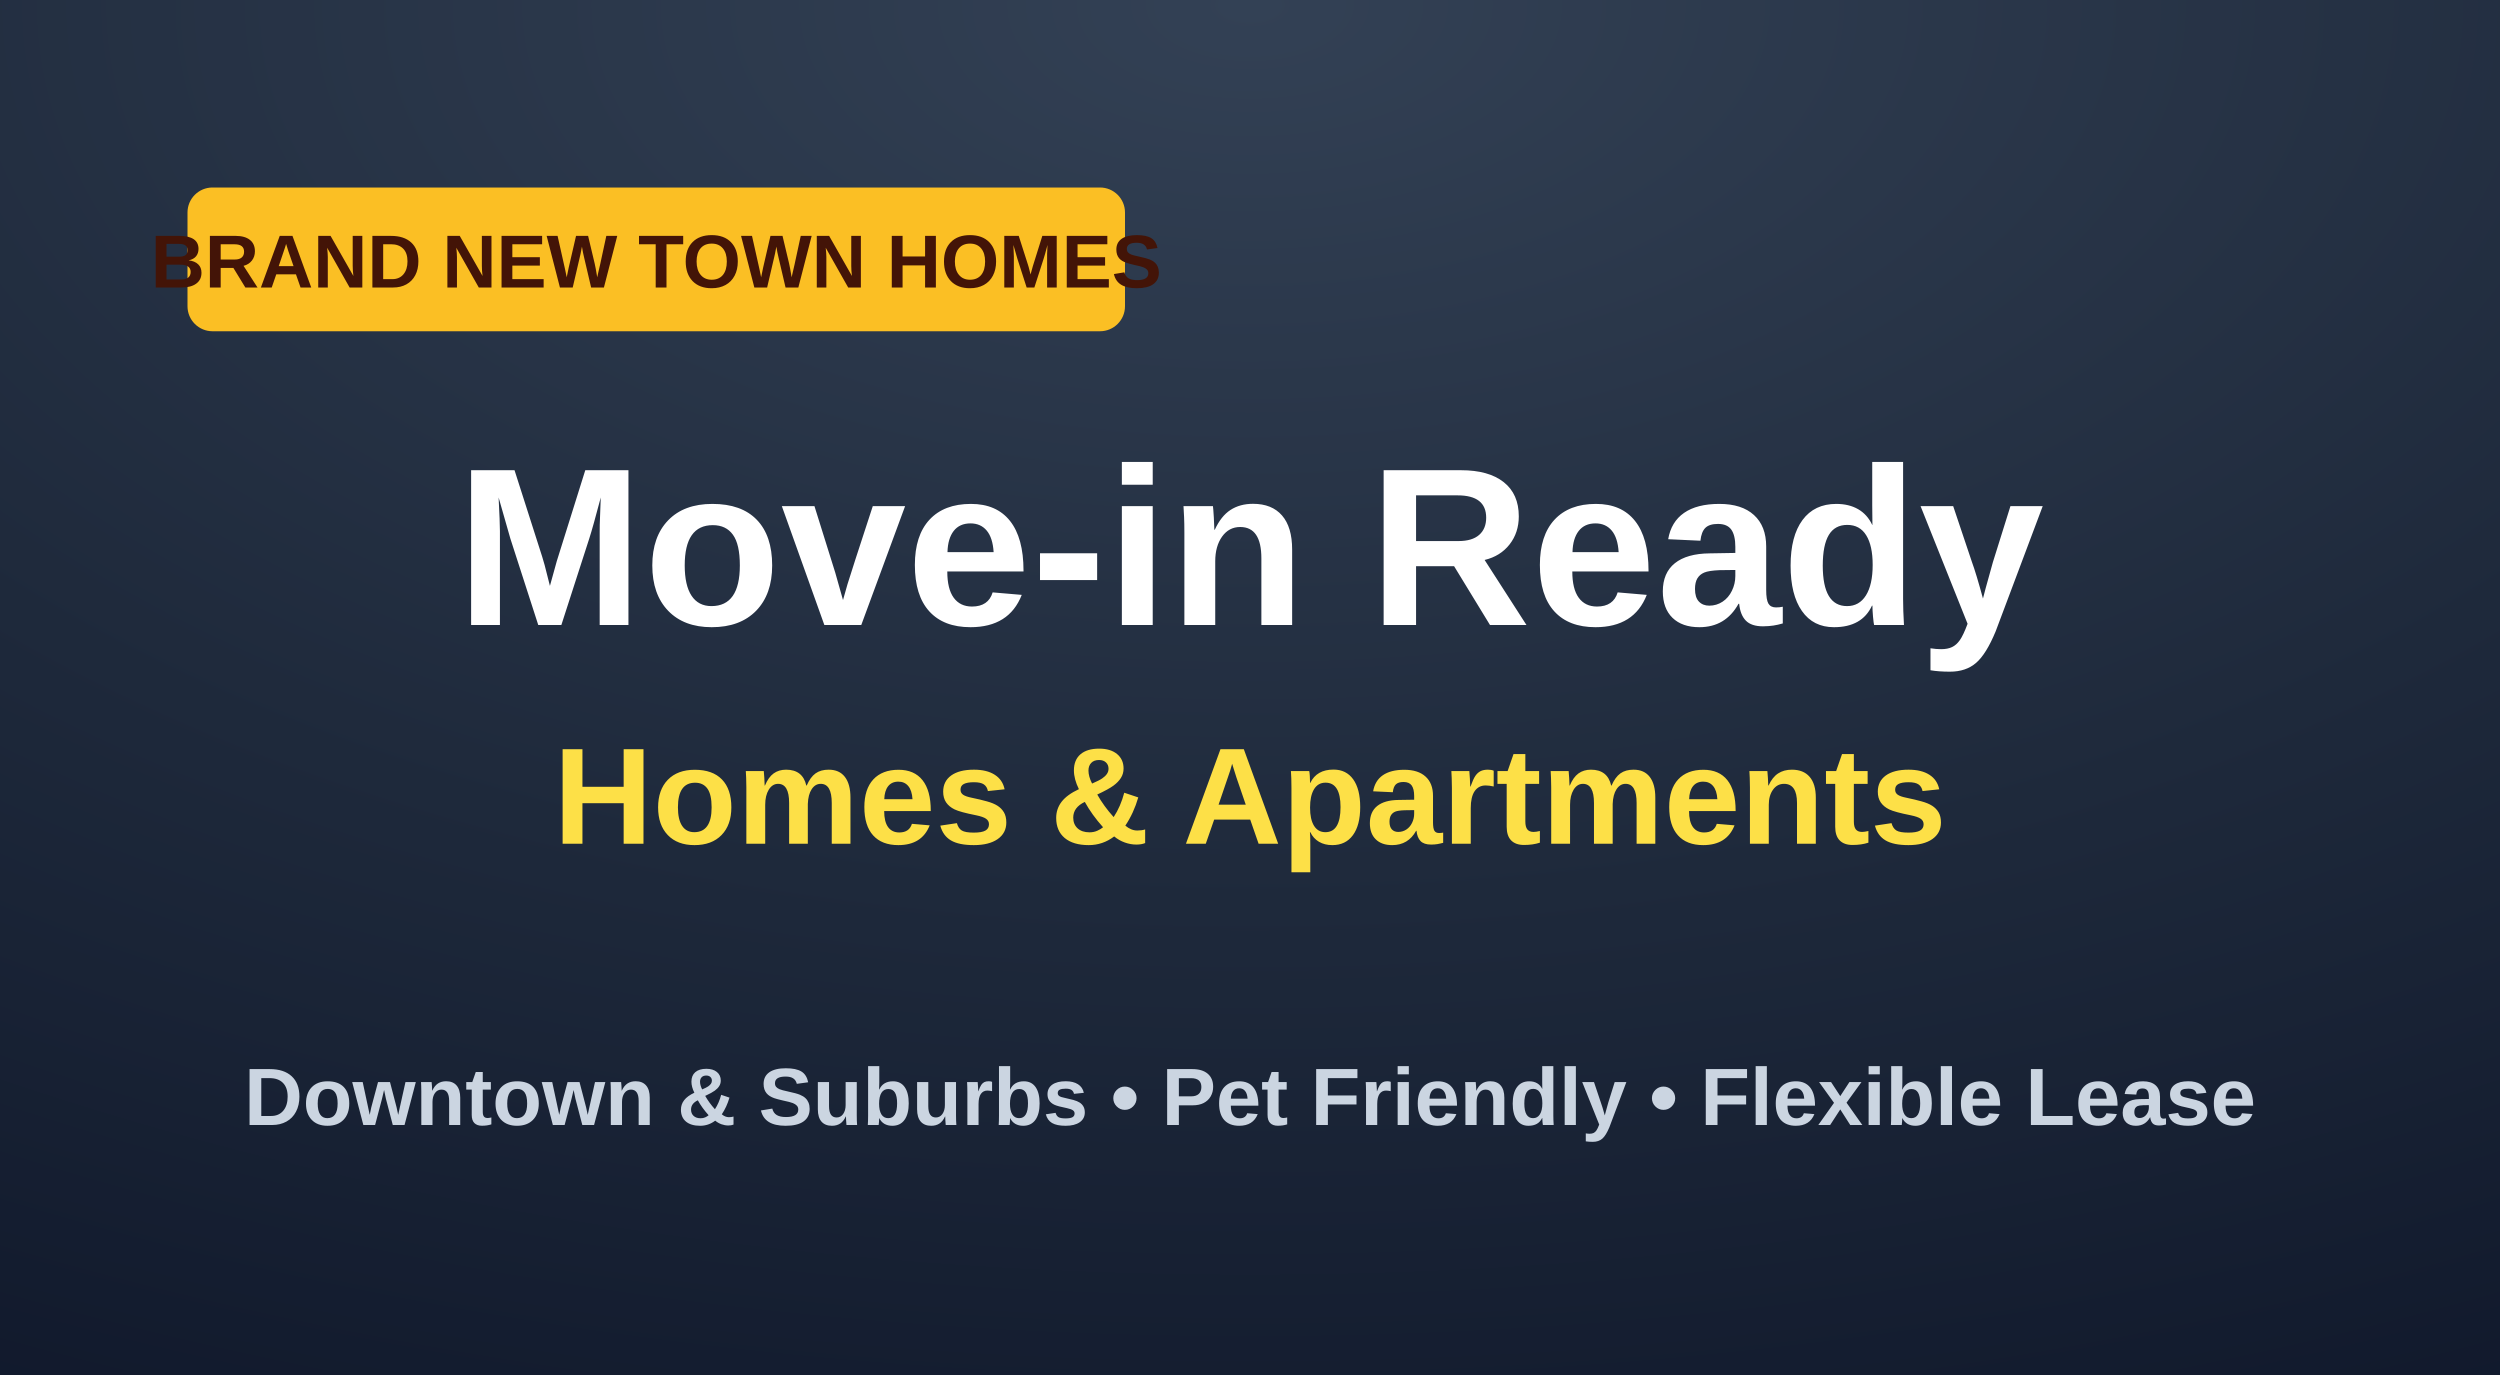
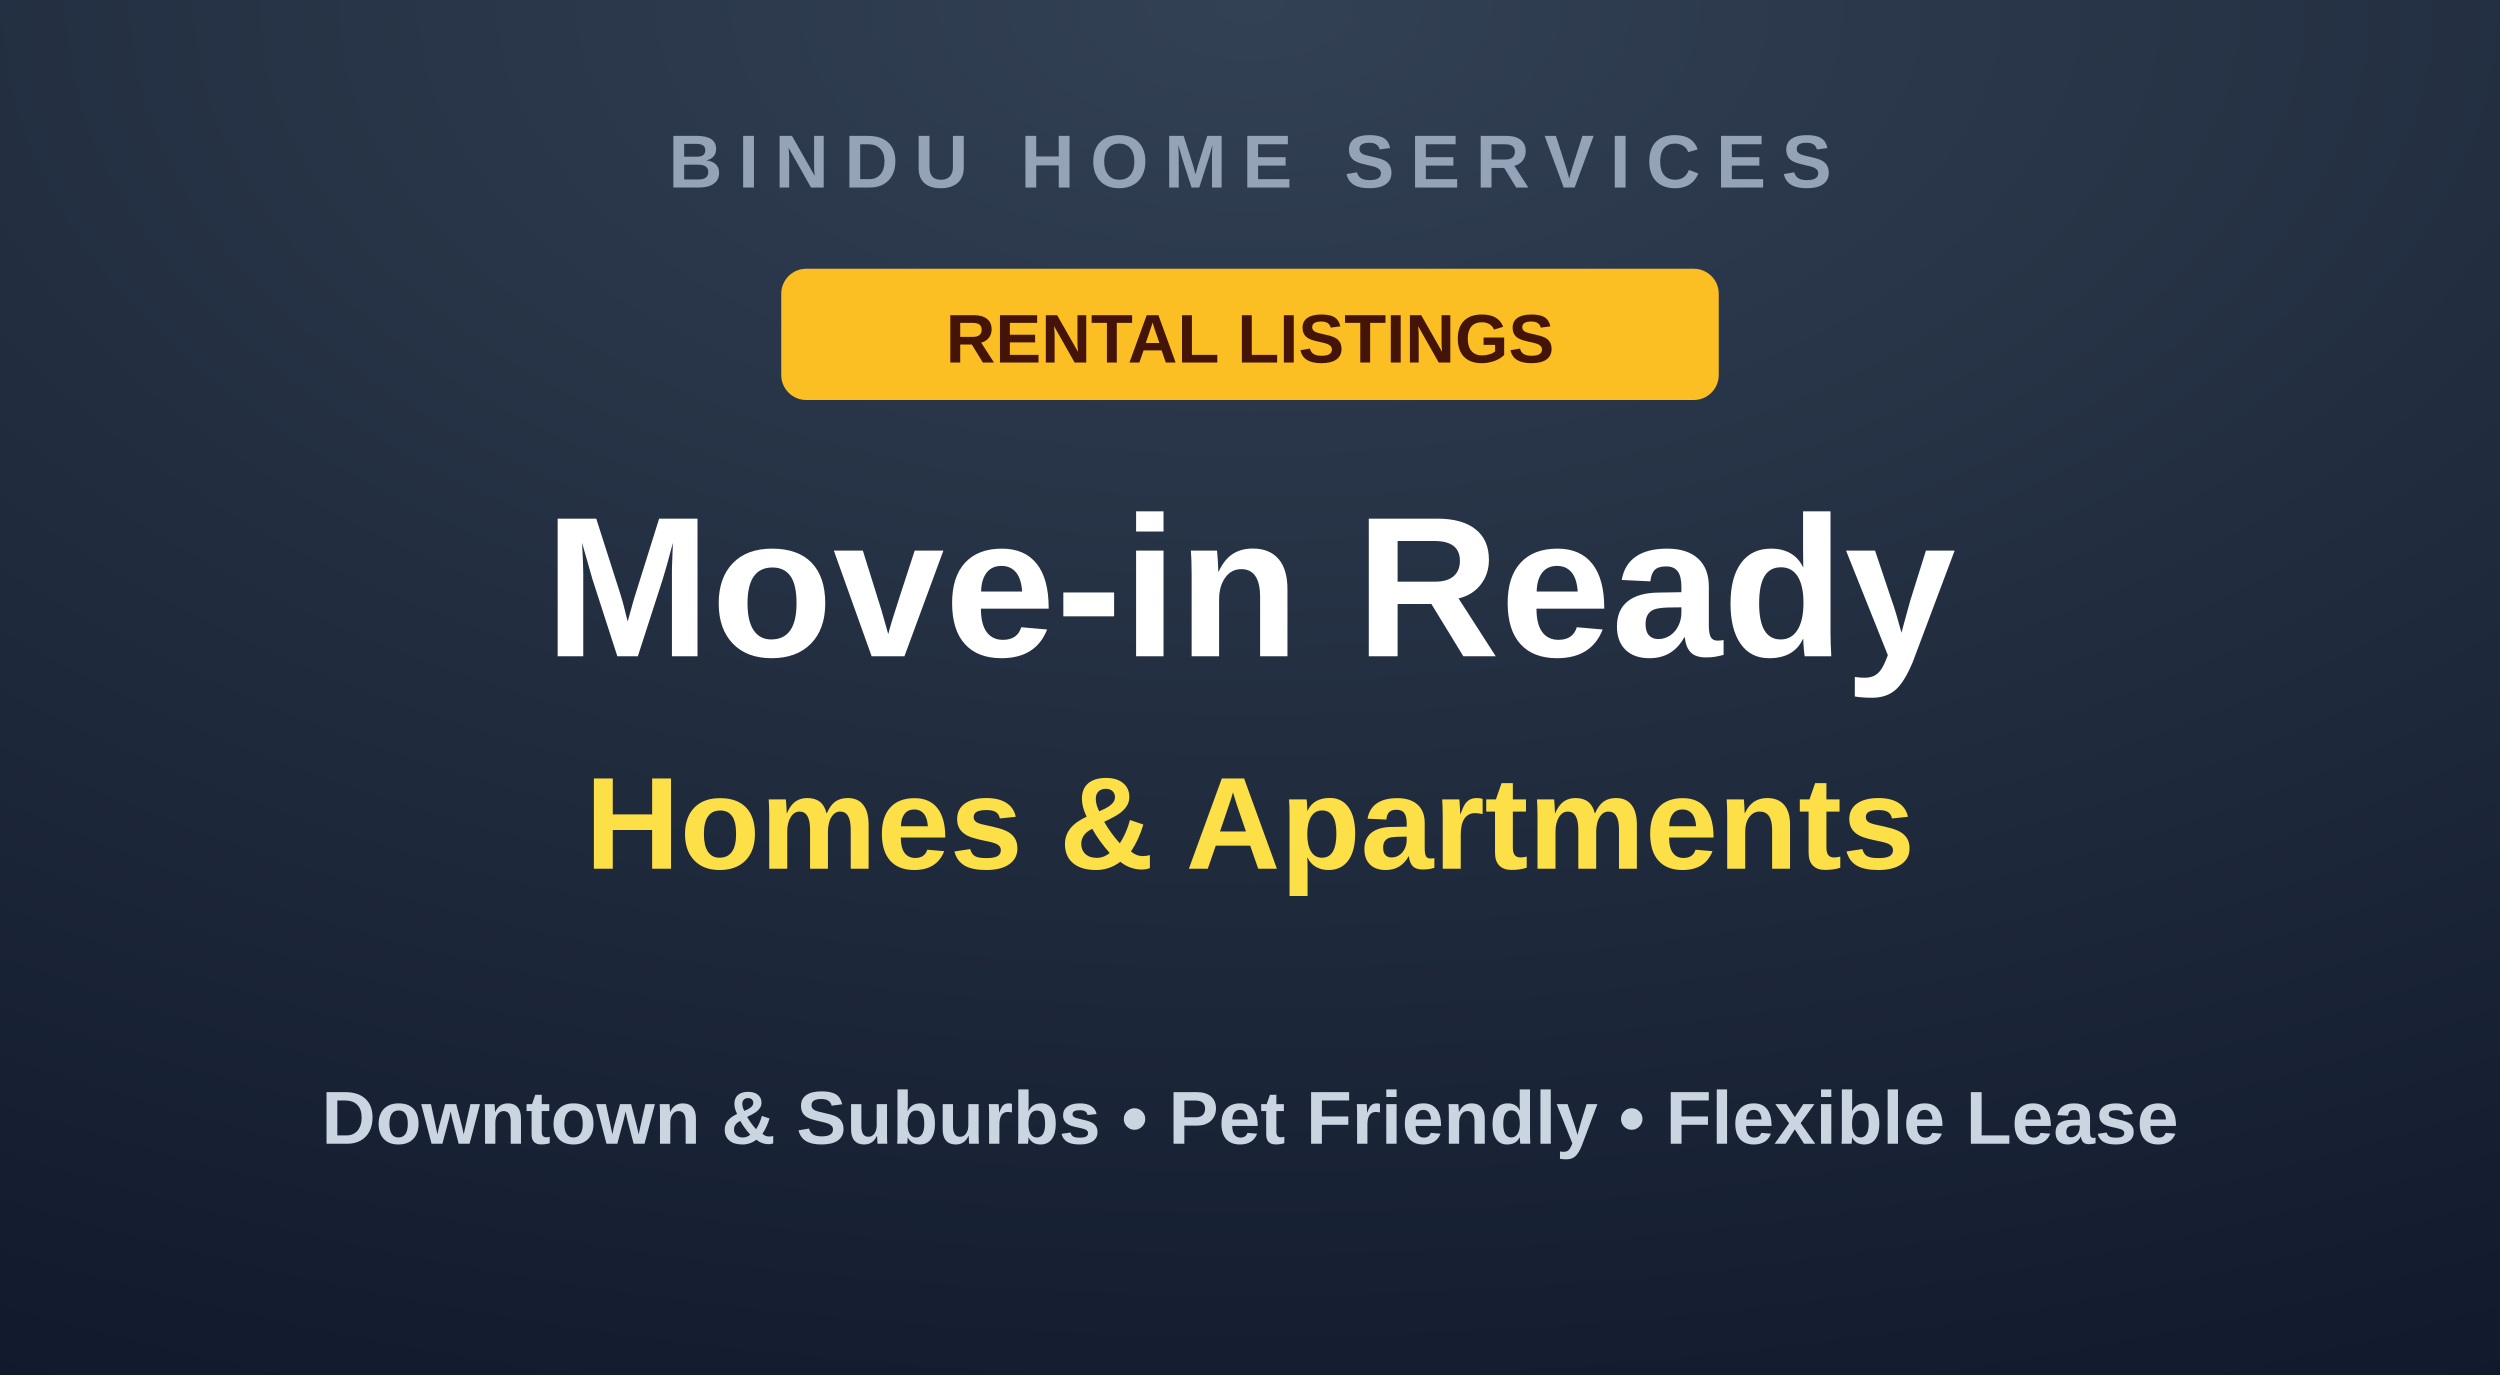
<svg xmlns="http://www.w3.org/2000/svg" width="800" height="440" viewBox="0 0 800 440" font-family="Segoe UI, Arial, sans-serif">
  <defs>
    <radialGradient id="g" cx="50%" cy="0%" r="120%">
      <stop offset="0%" stop-color="#334155" />
      <stop offset="55%" stop-color="#1e293b" />
      <stop offset="100%" stop-color="#0f172a" />
    </radialGradient>
  </defs>
  <rect width="800" height="440" fill="url(#g)" />
-   <rect x="60" y="60" width="300" height="46" rx="8" fill="#fbbf24" />
-   <text x="210" y="92" text-anchor="middle" fill="#431407" font-size="24" font-weight="800">BRAND NEW TOWN HOMES</text>
-   <text x="400" y="200" text-anchor="middle" fill="#ffffff" font-size="72" font-weight="900">Move-in Ready</text>
-   <text x="400" y="270" text-anchor="middle" fill="#fde047" font-size="44" font-weight="800">Homes &amp; Apartments</text>
-   <text x="400" y="360" text-anchor="middle" fill="#cbd5e1" font-size="26" font-weight="600">Downtown &amp; Suburbs  •  Pet Friendly  •  Flexible Lease</text>
+   <text x="400" y="60" text-anchor="middle" fill="#94a3b8" font-size="24" font-weight="700" letter-spacing="5">BINDU HOME SERVICES</text>
+   <rect x="250" y="86" width="300" height="42" rx="8" fill="#fbbf24" />
+   <text x="400" y="116" text-anchor="middle" fill="#431407" font-size="22" font-weight="800">RENTAL LISTINGS</text>
+   <text x="400" y="210" text-anchor="middle" fill="#ffffff" font-size="64" font-weight="900">Move-in Ready</text>
+   <text x="400" y="278" text-anchor="middle" fill="#fde047" font-size="42" font-weight="800">Homes &amp; Apartments</text>
+   <text x="400" y="366" text-anchor="middle" fill="#cbd5e1" font-size="24" font-weight="600">Downtown &amp; Suburbs  •  Pet Friendly  •  Flexible Lease</text>
</svg>
